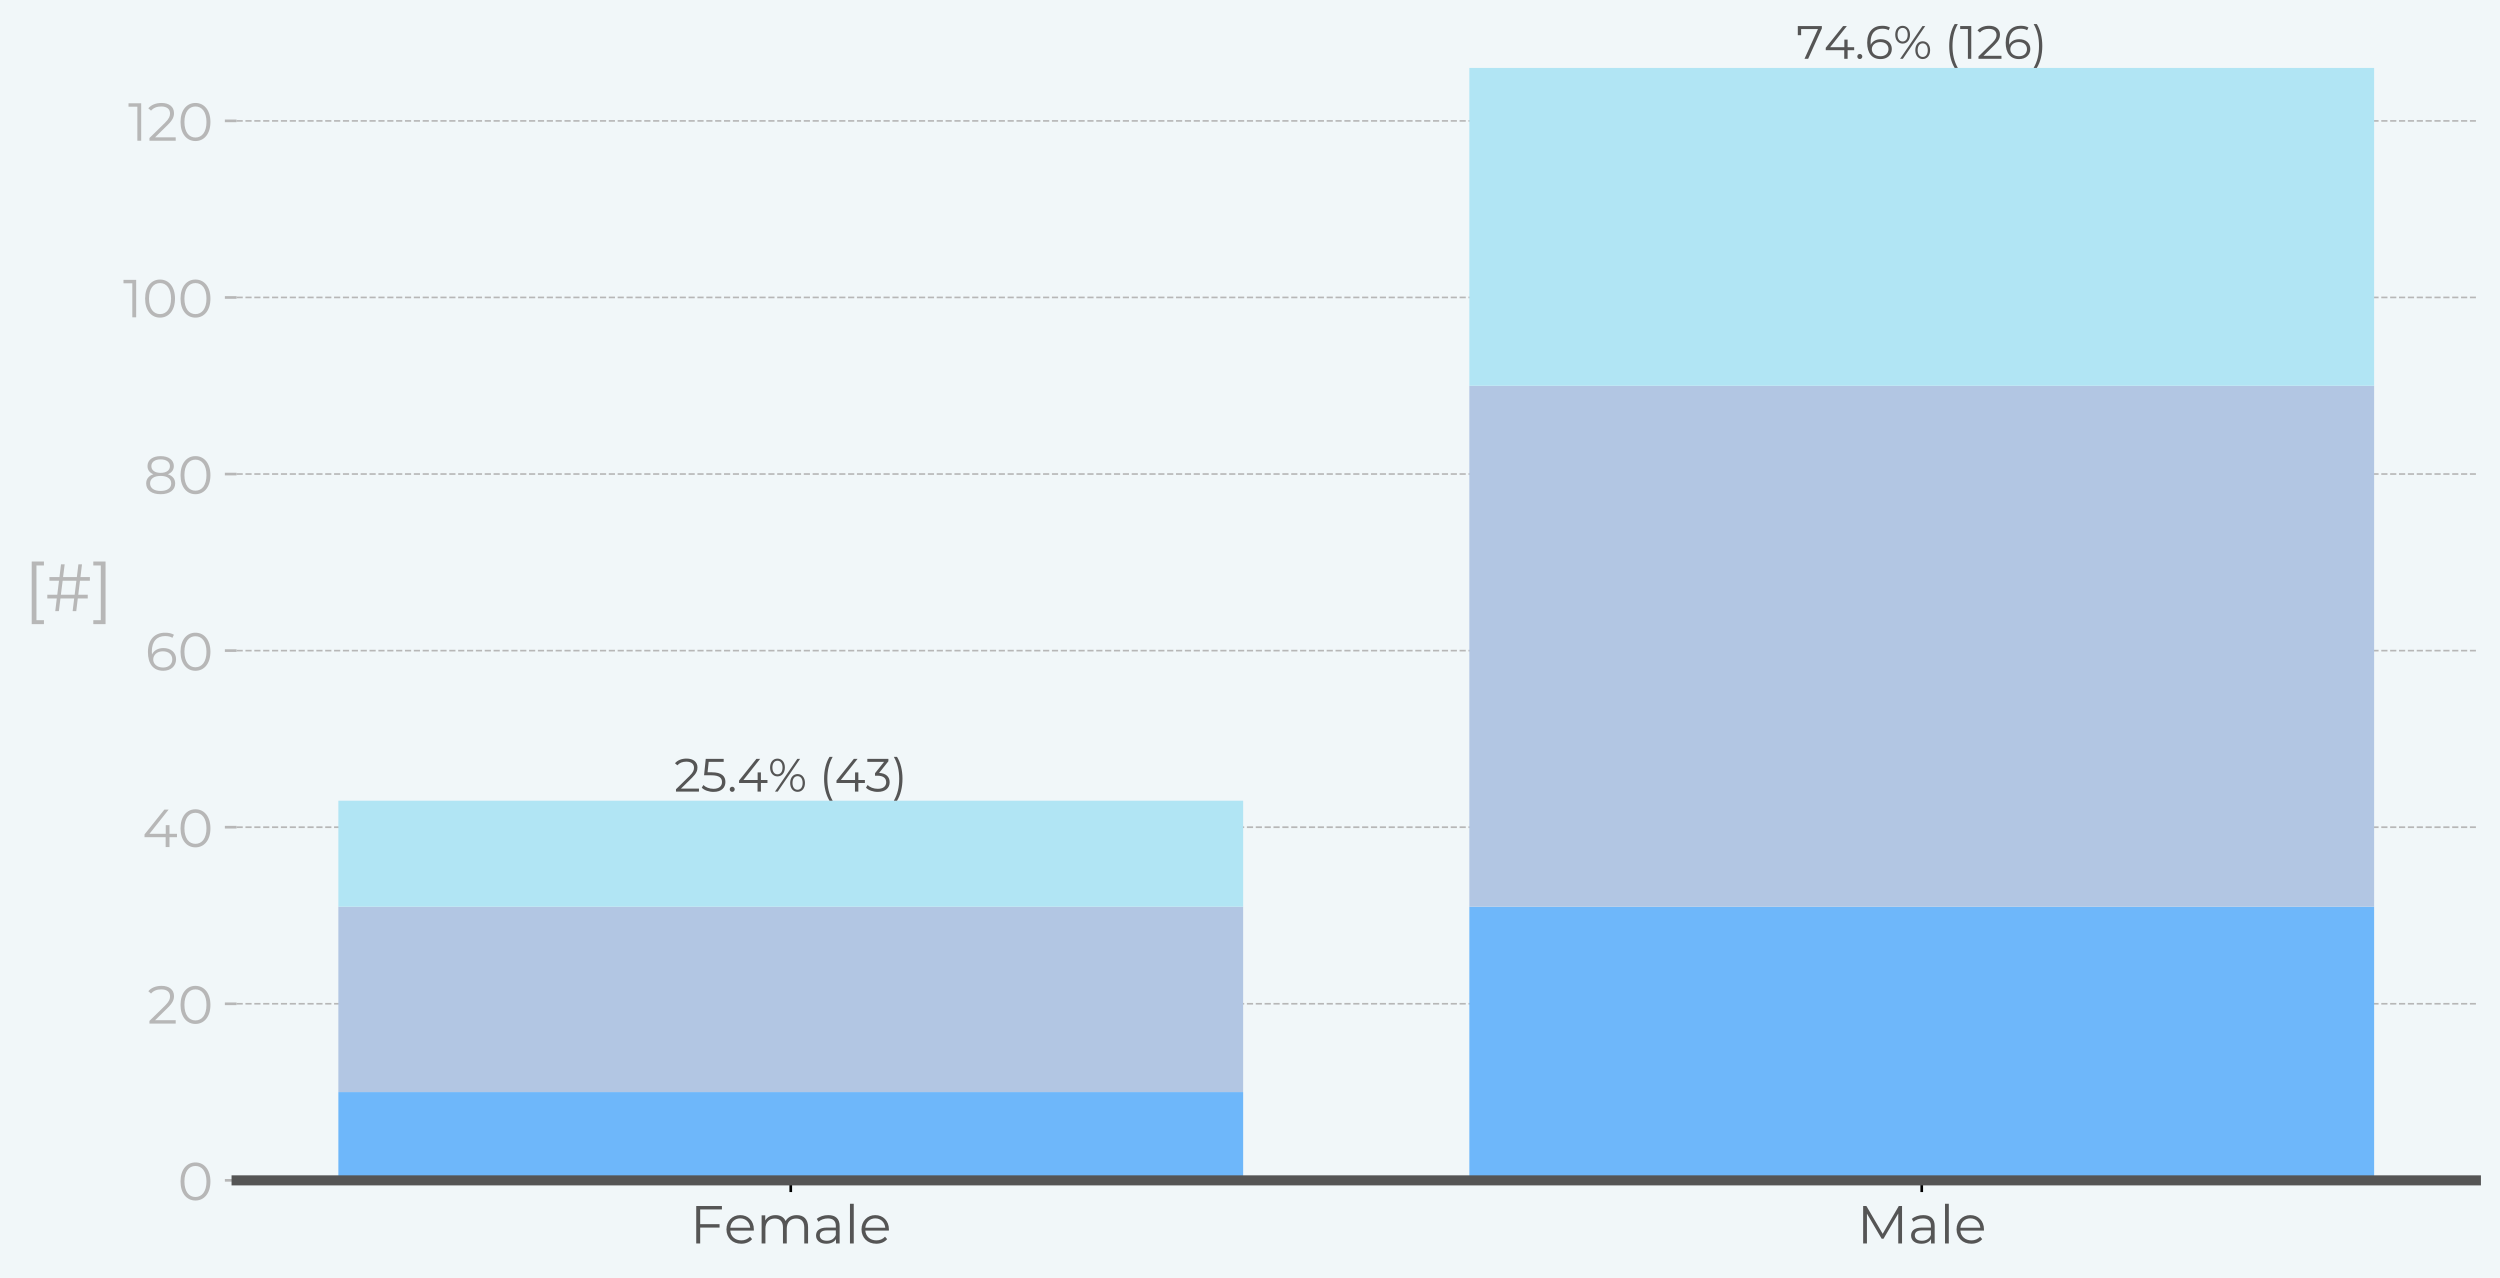
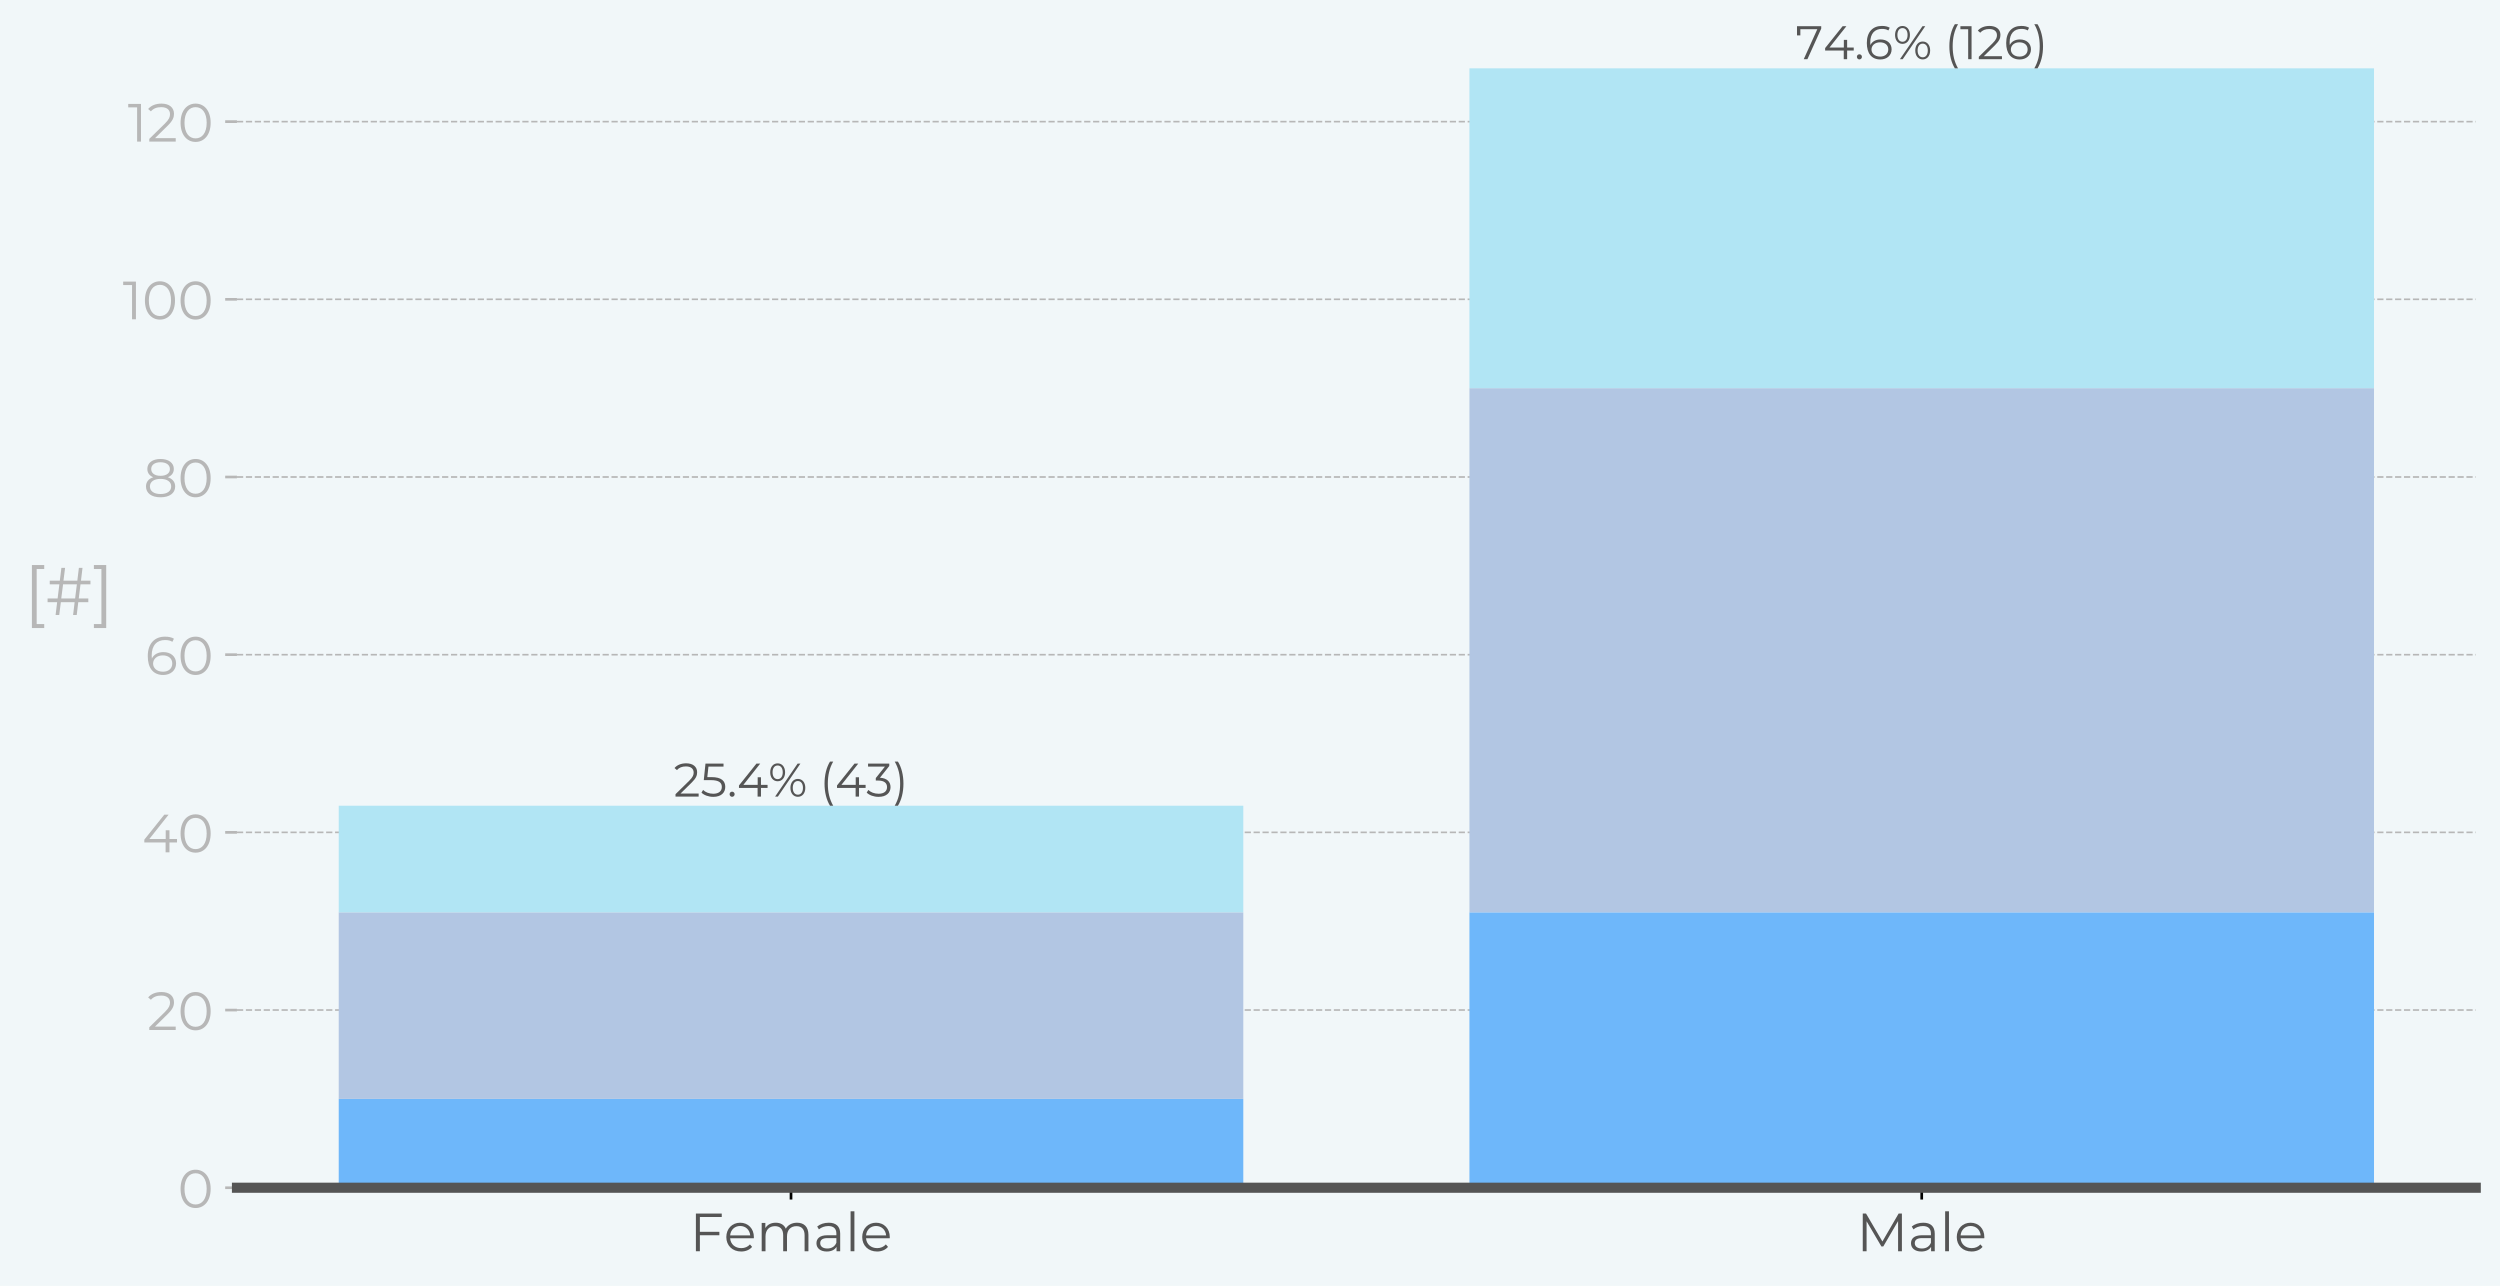
- <svg xmlns="http://www.w3.org/2000/svg" xmlns:xlink="http://www.w3.org/1999/xlink" width="747.539pt" height="382.123pt" viewBox="0 0 747.539 382.123" version="1.1">
+ <svg xmlns="http://www.w3.org/2000/svg" xmlns:xlink="http://www.w3.org/1999/xlink" width="742.895pt" height="382.123pt" viewBox="0 0 742.895 382.123" version="1.1">
  <defs>
    <style type="text/css">*{stroke-linejoin: round; stroke-linecap: butt}</style>
  </defs>
  <g id="figure_1">
    <g id="patch_1">
-       <path d="M 0 382.123  L 747.539 382.123  L 747.539 0  L 0 0  z " style="fill: #f1f7f9" />
+       <path d="M 0 382.123  L 742.895 382.123  L 742.895 0  L 0 0  z " style="fill: #f1f7f9" />
    </g>
    <g id="axes_1">
      <g id="patch_2">
-         <path d="M 70.739 352.945  L 740.339 352.945  L 740.339 20.305  L 70.739 20.305  z " style="fill: #f1f7f9" />
+         <path d="M 70.415 352.945  L 735.695 352.945  L 735.695 20.305  L 70.415 20.305  z " style="fill: #f1f7f9" />
      </g>
      <g id="matplotlib.axis_1">
        <g id="xtick_1">
          <g id="line2d_1">
            <defs>
-               <path id="m4dc63a6c83" d="M 0 0  L 0 3.5  " style="stroke: #000000; stroke-width: 0.8" />
+               <path id="m144ff1fec4" d="M 0 0  L 0 3.5  " style="stroke: #000000; stroke-width: 0.8" />
            </defs>
            <g>
-               <use xlink:href="#m4dc63a6c83" x="236.448" y="352.945" style="stroke: #000000; stroke-width: 0.8" />
+               <use xlink:href="#m144ff1fec4" x="235.055" y="352.945" style="stroke: #000000; stroke-width: 0.8" />
            </g>
          </g>
          <g id="text_1">
-             <g style="fill: #555555" transform="translate(206.3591 371.8178)scale(0.16 -0.16)">
+             <g style="fill: #555555" transform="translate(204.966 371.8178)scale(0.16 -0.16)">
              <defs>
                <path id="Montserrat-Regular-46" d="M 3802 4070  L 3802 4480  L 730 4480  L 730 0  L 1203 0  L 1203 1901  L 3520 1901  L 3520 2310  L 1203 2310  L 1203 4070  L 3802 4070  z " transform="scale(0.015625)" />
                <path id="Montserrat-Regular-65" d="M 3571 1683  C 3571 2694 2886 3392 1939 3392  C 992 3392 294 2682 294 1683  C 294 685 1011 -32 2061 -32  C 2592 -32 3059 160 3360 518  L 3104 813  C 2848 518 2483 371 2074 371  C 1338 371 800 838 749 1542  L 3565 1542  C 3565 1594 3571 1645 3571 1683  z M 1939 3002  C 2598 3002 3078 2541 3136 1882  L 749 1882  C 806 2541 1286 3002 1939 3002  z " transform="scale(0.015625)" />
                <path id="Montserrat-Regular-6d" d="M 4832 3392  C 4224 3392 3744 3117 3501 2682  C 3296 3155 2861 3392 2304 3392  C 1741 3392 1306 3155 1069 2752  L 1069 3366  L 634 3366  L 634 0  L 1088 0  L 1088 1766  C 1088 2534 1530 2982 2214 2982  C 2829 2982 3187 2618 3187 1907  L 3187 0  L 3642 0  L 3642 1766  C 3642 2534 4077 2982 4768 2982  C 5376 2982 5734 2618 5734 1907  L 5734 0  L 6189 0  L 6189 1952  C 6189 2918 5651 3392 4832 3392  z " transform="scale(0.015625)" />
                <path id="Montserrat-Regular-61" d="M 1811 3392  C 1280 3392 781 3226 442 2938  L 646 2598  C 922 2842 1331 2995 1766 2995  C 2394 2995 2720 2682 2720 2106  L 2720 1901  L 1651 1901  C 685 1901 352 1466 352 947  C 352 365 819 -32 1581 -32  C 2138 -32 2534 179 2739 525  L 2739 0  L 3174 0  L 3174 2086  C 3174 2957 2682 3392 1811 3392  z M 1651 326  C 1114 326 800 570 800 960  C 800 1306 1011 1562 1664 1562  L 2720 1562  L 2720 1011  C 2541 570 2163 326 1651 326  z " transform="scale(0.015625)" />
                <path id="Montserrat-Regular-6c" d="M 634 0  L 1088 0  L 1088 4749  L 634 4749  L 634 0  z " transform="scale(0.015625)" />
              </defs>
              <use xlink:href="#Montserrat-Regular-46" />
              <use xlink:href="#Montserrat-Regular-65" x="63.3" />
              <use xlink:href="#Montserrat-Regular-6d" x="123.7" />
              <use xlink:href="#Montserrat-Regular-61" x="229.8" />
              <use xlink:href="#Montserrat-Regular-6c" x="288.8" />
              <use xlink:href="#Montserrat-Regular-65" x="315.7" />
            </g>
          </g>
        </g>
        <g id="xtick_2">
          <g id="line2d_2">
            <g>
-               <use xlink:href="#m4dc63a6c83" x="574.63" y="352.945" style="stroke: #000000; stroke-width: 0.8" />
+               <use xlink:href="#m144ff1fec4" x="571.055" y="352.945" style="stroke: #000000; stroke-width: 0.8" />
            </g>
          </g>
          <g id="text_2">
-             <g style="fill: #555555" transform="translate(555.2847 371.8178)scale(0.16 -0.16)">
+             <g style="fill: #555555" transform="translate(551.7097 371.8178)scale(0.16 -0.16)">
              <defs>
                <path id="Montserrat-Regular-4d" d="M 4992 4480  L 3066 1158  L 1120 4480  L 730 4480  L 730 0  L 1184 0  L 1184 3565  L 2944 570  L 3168 570  L 4928 3584  L 4928 0  L 5382 0  L 5382 4480  L 4992 4480  z " transform="scale(0.015625)" />
              </defs>
              <use xlink:href="#Montserrat-Regular-4d" />
              <use xlink:href="#Montserrat-Regular-61" x="95.5" />
              <use xlink:href="#Montserrat-Regular-6c" x="154.5" />
              <use xlink:href="#Montserrat-Regular-65" x="181.4" />
            </g>
          </g>
        </g>
      </g>
      <g id="matplotlib.axis_2">
        <g id="ytick_1">
          <g id="line2d_3">
-             <path d="M 70.739 352.945  L 740.339 352.945  " clip-path="url(#p03ea0cd9a5)" style="fill: none; stroke-dasharray: 1.85,0.8; stroke-dashoffset: 0; stroke: #b7b7b7; stroke-width: 0.5" />
+             <path d="M 70.415 352.945  L 735.695 352.945  " clip-path="url(#pbaa45412ee)" style="fill: none; stroke-dasharray: 1.85,0.8; stroke-dashoffset: 0; stroke: #b7b7b7; stroke-width: 0.5" />
          </g>
          <g id="line2d_4">
            <defs>
-               <path id="mac71250875" d="M 0 0  L -3.5 0  " style="stroke: #b7b7b7; stroke-width: 0.8" />
+               <path id="m5d1701f39e" d="M 0 0  L -3.5 0  " style="stroke: #b7b7b7; stroke-width: 0.8" />
            </defs>
            <g>
-               <use xlink:href="#mac71250875" x="70.739" y="352.945" style="fill: #b7b7b7; stroke: #b7b7b7; stroke-width: 0.8" />
+               <use xlink:href="#m5d1701f39e" x="70.415" y="352.945" style="fill: #b7b7b7; stroke: #b7b7b7; stroke-width: 0.8" />
            </g>
          </g>
          <g id="text_3">
-             <g style="fill: #b7b7b7" transform="translate(53.14625 358.8816)scale(0.16 -0.16)">
+             <g style="fill: #b7b7b7" transform="translate(52.82225 358.8816)scale(0.16 -0.16)">
              <defs>
                <path id="Montserrat-Regular-30" d="M 2118 -38  C 3155 -38 3910 813 3910 2240  C 3910 3667 3155 4518 2118 4518  C 1082 4518 333 3667 333 2240  C 333 813 1082 -38 2118 -38  z M 2118 384  C 1338 384 800 1043 800 2240  C 800 3437 1338 4096 2118 4096  C 2899 4096 3437 3437 3437 2240  C 3437 1043 2899 384 2118 384  z " transform="scale(0.015625)" />
              </defs>
              <use xlink:href="#Montserrat-Regular-30" />
            </g>
          </g>
        </g>
        <g id="ytick_2">
          <g id="line2d_5">
-             <path d="M 70.739 300.145  L 740.339 300.145  " clip-path="url(#p03ea0cd9a5)" style="fill: none; stroke-dasharray: 1.85,0.8; stroke-dashoffset: 0; stroke: #b7b7b7; stroke-width: 0.5" />
+             <path d="M 70.415 300.145  L 735.695 300.145  " clip-path="url(#pbaa45412ee)" style="fill: none; stroke-dasharray: 1.85,0.8; stroke-dashoffset: 0; stroke: #b7b7b7; stroke-width: 0.5" />
          </g>
          <g id="line2d_6">
            <g>
-               <use xlink:href="#mac71250875" x="70.739" y="300.145" style="fill: #b7b7b7; stroke: #b7b7b7; stroke-width: 0.8" />
+               <use xlink:href="#m5d1701f39e" x="70.415" y="300.145" style="fill: #b7b7b7; stroke: #b7b7b7; stroke-width: 0.8" />
            </g>
          </g>
          <g id="text_4">
-             <g style="fill: #b7b7b7" transform="translate(44.05875 306.0816)scale(0.16 -0.16)">
+             <g style="fill: #b7b7b7" transform="translate(43.73475 306.0816)scale(0.16 -0.16)">
              <defs>
                <path id="Montserrat-Regular-32" d="M 928 410  L 2451 1907  C 3053 2496 3187 2880 3187 3309  C 3187 4058 2611 4518 1702 4518  C 1018 4518 461 4288 115 3878  L 442 3597  C 736 3936 1139 4096 1664 4096  C 2349 4096 2714 3776 2714 3258  C 2714 2950 2618 2650 2112 2150  L 250 326  L 250 0  L 3392 0  L 3392 410  L 928 410  z " transform="scale(0.015625)" />
              </defs>
              <use xlink:href="#Montserrat-Regular-32" />
              <use xlink:href="#Montserrat-Regular-30" x="56.8" />
            </g>
          </g>
        </g>
        <g id="ytick_3">
          <g id="line2d_7">
-             <path d="M 70.739 247.345  L 740.339 247.345  " clip-path="url(#p03ea0cd9a5)" style="fill: none; stroke-dasharray: 1.85,0.8; stroke-dashoffset: 0; stroke: #b7b7b7; stroke-width: 0.5" />
+             <path d="M 70.415 247.345  L 735.695 247.345  " clip-path="url(#pbaa45412ee)" style="fill: none; stroke-dasharray: 1.85,0.8; stroke-dashoffset: 0; stroke: #b7b7b7; stroke-width: 0.5" />
          </g>
          <g id="line2d_8">
            <g>
-               <use xlink:href="#mac71250875" x="70.739" y="247.345" style="fill: #b7b7b7; stroke: #b7b7b7; stroke-width: 0.8" />
+               <use xlink:href="#m5d1701f39e" x="70.415" y="247.345" style="fill: #b7b7b7; stroke: #b7b7b7; stroke-width: 0.8" />
            </g>
          </g>
          <g id="text_5">
-             <g style="fill: #b7b7b7" transform="translate(42.57125 253.2816)scale(0.16 -0.16)">
+             <g style="fill: #b7b7b7" transform="translate(42.24725 253.2816)scale(0.16 -0.16)">
              <defs>
                <path id="Montserrat-Regular-34" d="M 4141 1587  L 3245 1587  L 3245 2624  L 2797 2624  L 2797 1587  L 851 1587  L 3142 4480  L 2630 4480  L 256 1510  L 256 1178  L 2784 1178  L 2784 0  L 3245 0  L 3245 1178  L 4141 1178  L 4141 1587  z " transform="scale(0.015625)" />
              </defs>
              <use xlink:href="#Montserrat-Regular-34" />
              <use xlink:href="#Montserrat-Regular-30" x="66.1" />
            </g>
          </g>
        </g>
        <g id="ytick_4">
          <g id="line2d_9">
-             <path d="M 70.739 194.545  L 740.339 194.545  " clip-path="url(#p03ea0cd9a5)" style="fill: none; stroke-dasharray: 1.85,0.8; stroke-dashoffset: 0; stroke: #b7b7b7; stroke-width: 0.5" />
+             <path d="M 70.415 194.545  L 735.695 194.545  " clip-path="url(#pbaa45412ee)" style="fill: none; stroke-dasharray: 1.85,0.8; stroke-dashoffset: 0; stroke: #b7b7b7; stroke-width: 0.5" />
          </g>
          <g id="line2d_10">
            <g>
-               <use xlink:href="#mac71250875" x="70.739" y="194.545" style="fill: #b7b7b7; stroke: #b7b7b7; stroke-width: 0.8" />
+               <use xlink:href="#m5d1701f39e" x="70.415" y="194.545" style="fill: #b7b7b7; stroke: #b7b7b7; stroke-width: 0.8" />
            </g>
          </g>
          <g id="text_6">
-             <g style="fill: #b7b7b7" transform="translate(43.40125 200.4816)scale(0.16 -0.16)">
+             <g style="fill: #b7b7b7" transform="translate(43.07725 200.4816)scale(0.16 -0.16)">
              <defs>
                <path id="Montserrat-Regular-36" d="M 2189 2682  C 1568 2682 1043 2406 819 1914  C 806 2048 800 2176 800 2278  C 800 3494 1421 4115 2387 4115  C 2720 4115 3027 4058 3258 3904  L 3443 4275  C 3162 4448 2784 4518 2381 4518  C 1165 4518 333 3725 333 2202  C 333 787 979 -38 2170 -38  C 3040 -38 3699 499 3699 1338  C 3699 2157 3078 2682 2189 2682  z M 2150 352  C 1376 352 966 819 966 1312  C 966 1869 1434 2291 2118 2291  C 2810 2291 3245 1914 3245 1325  C 3245 730 2797 352 2150 352  z " transform="scale(0.015625)" />
              </defs>
              <use xlink:href="#Montserrat-Regular-36" />
              <use xlink:href="#Montserrat-Regular-30" x="60.9" />
            </g>
          </g>
        </g>
        <g id="ytick_5">
          <g id="line2d_11">
-             <path d="M 70.739 141.745  L 740.339 141.745  " clip-path="url(#p03ea0cd9a5)" style="fill: none; stroke-dasharray: 1.85,0.8; stroke-dashoffset: 0; stroke: #b7b7b7; stroke-width: 0.5" />
+             <path d="M 70.415 141.745  L 735.695 141.745  " clip-path="url(#pbaa45412ee)" style="fill: none; stroke-dasharray: 1.85,0.8; stroke-dashoffset: 0; stroke: #b7b7b7; stroke-width: 0.5" />
          </g>
          <g id="line2d_12">
            <g>
-               <use xlink:href="#mac71250875" x="70.739" y="141.745" style="fill: #b7b7b7; stroke: #b7b7b7; stroke-width: 0.8" />
+               <use xlink:href="#m5d1701f39e" x="70.415" y="141.745" style="fill: #b7b7b7; stroke: #b7b7b7; stroke-width: 0.8" />
            </g>
          </g>
          <g id="text_7">
-             <g style="fill: #b7b7b7" transform="translate(42.93875 147.6816)scale(0.16 -0.16)">
+             <g style="fill: #b7b7b7" transform="translate(42.61475 147.6816)scale(0.16 -0.16)">
              <defs>
                <path id="Montserrat-Regular-38" d="M 2899 2349  C 3360 2528 3616 2867 3616 3334  C 3616 4064 2982 4518 2035 4518  C 1088 4518 467 4064 467 3334  C 467 2867 717 2528 1171 2349  C 614 2163 307 1786 307 1248  C 307 454 960 -38 2035 -38  C 3104 -38 3776 454 3776 1248  C 3776 1779 3462 2163 2899 2349  z M 928 3322  C 928 3821 1357 4128 2035 4128  C 2707 4128 3149 3821 3149 3315  C 3149 2829 2733 2515 2035 2515  C 1338 2515 928 2829 928 3322  z M 2035 352  C 1242 352 774 698 774 1254  C 774 1805 1242 2150 2035 2150  C 2829 2150 3302 1805 3302 1254  C 3302 698 2829 352 2035 352  z " transform="scale(0.015625)" />
              </defs>
              <use xlink:href="#Montserrat-Regular-38" />
              <use xlink:href="#Montserrat-Regular-30" x="63.8" />
            </g>
          </g>
        </g>
        <g id="ytick_6">
          <g id="line2d_13">
-             <path d="M 70.739 88.945  L 740.339 88.945  " clip-path="url(#p03ea0cd9a5)" style="fill: none; stroke-dasharray: 1.85,0.8; stroke-dashoffset: 0; stroke: #b7b7b7; stroke-width: 0.5" />
+             <path d="M 70.415 88.945  L 735.695 88.945  " clip-path="url(#pbaa45412ee)" style="fill: none; stroke-dasharray: 1.85,0.8; stroke-dashoffset: 0; stroke: #b7b7b7; stroke-width: 0.5" />
          </g>
          <g id="line2d_14">
            <g>
-               <use xlink:href="#mac71250875" x="70.739" y="88.945" style="fill: #b7b7b7; stroke: #b7b7b7; stroke-width: 0.8" />
+               <use xlink:href="#m5d1701f39e" x="70.415" y="88.945" style="fill: #b7b7b7; stroke: #b7b7b7; stroke-width: 0.8" />
            </g>
          </g>
          <g id="text_8">
-             <g style="fill: #b7b7b7" transform="translate(36.77875 94.88156)scale(0.16 -0.16)">
+             <g style="fill: #b7b7b7" transform="translate(36.45475 94.88156)scale(0.16 -0.16)">
              <defs>
                <path id="Montserrat-Regular-31" d="M 58 4480  L 58 4070  L 1114 4070  L 1114 0  L 1574 0  L 1574 4480  L 58 4480  z " transform="scale(0.015625)" />
              </defs>
              <use xlink:href="#Montserrat-Regular-31" />
              <use xlink:href="#Montserrat-Regular-30" x="36.1" />
              <use xlink:href="#Montserrat-Regular-30" x="102.3" />
            </g>
          </g>
        </g>
        <g id="ytick_7">
          <g id="line2d_15">
-             <path d="M 70.739 36.145  L 740.339 36.145  " clip-path="url(#p03ea0cd9a5)" style="fill: none; stroke-dasharray: 1.85,0.8; stroke-dashoffset: 0; stroke: #b7b7b7; stroke-width: 0.5" />
+             <path d="M 70.415 36.145  L 735.695 36.145  " clip-path="url(#pbaa45412ee)" style="fill: none; stroke-dasharray: 1.85,0.8; stroke-dashoffset: 0; stroke: #b7b7b7; stroke-width: 0.5" />
          </g>
          <g id="line2d_16">
            <g>
-               <use xlink:href="#mac71250875" x="70.739" y="36.145" style="fill: #b7b7b7; stroke: #b7b7b7; stroke-width: 0.8" />
+               <use xlink:href="#m5d1701f39e" x="70.415" y="36.145" style="fill: #b7b7b7; stroke: #b7b7b7; stroke-width: 0.8" />
            </g>
          </g>
          <g id="text_9">
-             <g style="fill: #b7b7b7" transform="translate(38.28375 42.08156)scale(0.16 -0.16)">
+             <g style="fill: #b7b7b7" transform="translate(37.95975 42.08156)scale(0.16 -0.16)">
              <use xlink:href="#Montserrat-Regular-31" />
              <use xlink:href="#Montserrat-Regular-32" x="36.1" />
              <use xlink:href="#Montserrat-Regular-30" x="92.9" />
            </g>
          </g>
        </g>
        <g id="text_10">
          <g style="fill: #b7b7b7" transform="translate(7.2 182.7441)scale(0.2 -0.2)">
            <defs>
              <path id="Montserrat-Regular-5b" d="M 730 -1242  L 1901 -1242  L 1901 -864  L 1184 -864  L 1184 4371  L 1901 4371  L 1901 4749  L 730 4749  L 730 -1242  z " transform="scale(0.015625)" />
              <path id="Montserrat-Regular-23" d="M 4262 2912  L 4262 3264  L 3360 3264  L 3507 4480  L 3162 4480  L 3014 3264  L 1696 3264  L 1850 4480  L 1498 4480  L 1350 3264  L 390 3264  L 390 2912  L 1306 2912  L 1139 1568  L 186 1568  L 186 1216  L 1094 1216  L 947 0  L 1293 0  L 1446 1216  L 2758 1216  L 2611 0  L 2957 0  L 3104 1216  L 4058 1216  L 4058 1568  L 3149 1568  L 3315 2912  L 4262 2912  z M 2803 1568  L 1485 1568  L 1658 2912  L 2970 2912  L 2803 1568  z " transform="scale(0.015625)" />
              <path id="Montserrat-Regular-5d" d="M 1306 -1242  L 1306 4749  L 134 4749  L 134 4371  L 851 4371  L 851 -864  L 134 -864  L 134 -1242  L 1306 -1242  z " transform="scale(0.015625)" />
            </defs>
            <use xlink:href="#Montserrat-Regular-5b" />
            <use xlink:href="#Montserrat-Regular-23" x="31.8" />
            <use xlink:href="#Montserrat-Regular-5d" x="101.4" />
          </g>
        </g>
      </g>
      <g id="patch_3">
-         <path d="M 101.175 352.945  L 371.721 352.945  L 371.721 326.545  L 101.175 326.545  z " clip-path="url(#p03ea0cd9a5)" style="fill: #6eb7fa" />
+         <path d="M 100.655 352.945  L 369.455 352.945  L 369.455 326.545  L 100.655 326.545  z " clip-path="url(#pbaa45412ee)" style="fill: #6eb7fa" />
      </g>
      <g id="patch_4">
-         <path d="M 439.357 352.945  L 709.902 352.945  L 709.902 271.105  L 439.357 271.105  z " clip-path="url(#p03ea0cd9a5)" style="fill: #6eb7fa" />
+         <path d="M 436.655 352.945  L 705.455 352.945  L 705.455 271.105  L 436.655 271.105  z " clip-path="url(#pbaa45412ee)" style="fill: #6eb7fa" />
      </g>
      <g id="patch_5">
-         <path d="M 101.175 326.545  L 371.721 326.545  L 371.721 271.105  L 101.175 271.105  z " clip-path="url(#p03ea0cd9a5)" style="fill: #b2c6e3" />
+         <path d="M 100.655 326.545  L 369.455 326.545  L 369.455 271.105  L 100.655 271.105  z " clip-path="url(#pbaa45412ee)" style="fill: #b2c6e3" />
      </g>
      <g id="patch_6">
-         <path d="M 439.357 271.105  L 709.902 271.105  L 709.902 115.345  L 439.357 115.345  z " clip-path="url(#p03ea0cd9a5)" style="fill: #b2c6e3" />
+         <path d="M 436.655 271.105  L 705.455 271.105  L 705.455 115.345  L 436.655 115.345  z " clip-path="url(#pbaa45412ee)" style="fill: #b2c6e3" />
      </g>
      <g id="patch_7">
-         <path d="M 101.175 271.105  L 371.721 271.105  L 371.721 239.425  L 101.175 239.425  z " clip-path="url(#p03ea0cd9a5)" style="fill: #b1e5f4" />
+         <path d="M 100.655 271.105  L 369.455 271.105  L 369.455 239.425  L 100.655 239.425  z " clip-path="url(#pbaa45412ee)" style="fill: #b1e5f4" />
      </g>
      <g id="patch_8">
-         <path d="M 439.357 115.345  L 709.902 115.345  L 709.902 20.305  L 439.357 20.305  z " clip-path="url(#p03ea0cd9a5)" style="fill: #b1e5f4" />
+         <path d="M 436.655 115.345  L 705.455 115.345  L 705.455 20.305  L 436.655 20.305  z " clip-path="url(#pbaa45412ee)" style="fill: #b1e5f4" />
      </g>
      <g id="text_11">
-         <g style="fill: #555555" transform="translate(201.5802 236.7084)scale(0.14 -0.14)">
+         <g style="fill: #555555" transform="translate(200.1871 236.7084)scale(0.14 -0.14)">
          <defs>
            <path id="Montserrat-Regular-35" d="M 1510 2643  L 934 2643  L 1088 4070  L 3136 4070  L 3136 4480  L 685 4480  L 454 2234  L 1408 2234  C 2547 2234 2906 1875 2906 1299  C 2906 755 2502 384 1741 384  C 1165 384 653 602 365 902  L 141 538  C 486 186 1101 -38 1747 -38  C 2842 -38 3373 557 3373 1318  C 3373 2112 2861 2643 1510 2643  z " transform="scale(0.015625)" />
            <path id="Montserrat-Regular-2e" d="M 678 -32  C 864 -32 1024 122 1024 320  C 1024 518 864 666 678 666  C 493 666 339 518 339 320  C 339 122 493 -32 678 -32  z " transform="scale(0.015625)" />
            <path id="Montserrat-Regular-25" d="M 1280 2080  C 1875 2080 2291 2560 2291 3296  C 2291 4032 1875 4512 1280 4512  C 678 4512 269 4026 269 3296  C 269 2566 678 2080 1280 2080  z M 934 0  L 1312 0  L 4371 4480  L 3994 4480  L 934 0  z M 1280 2368  C 858 2368 589 2720 589 3296  C 589 3872 858 4224 1280 4224  C 1696 4224 1971 3878 1971 3296  C 1971 2714 1696 2368 1280 2368  z M 4026 -32  C 4627 -32 5037 454 5037 1184  C 5037 1914 4627 2400 4026 2400  C 3430 2400 3014 1914 3014 1184  C 3014 454 3430 -32 4026 -32  z M 4026 256  C 3610 256 3334 602 3334 1184  C 3334 1766 3610 2112 4026 2112  C 4448 2112 4717 1760 4717 1184  C 4717 608 4448 256 4026 256  z " transform="scale(0.015625)" />
            <path id="Montserrat-Regular-20" transform="scale(0.015625)" />
            <path id="Montserrat-Regular-28" d="M 1408 -1242  L 1843 -1242  C 1338 -365 1114 614 1114 1754  C 1114 2893 1338 3872 1843 4749  L 1408 4749  C 934 3987 666 2931 666 1754  C 666 576 934 -467 1408 -1242  z " transform="scale(0.015625)" />
            <path id="Montserrat-Regular-33" d="M 1856 2560  L 3123 4154  L 3123 4480  L 243 4480  L 243 4070  L 2534 4070  L 1293 2515  L 1293 2176  L 1613 2176  C 2445 2176 2822 1824 2822 1286  C 2822 730 2413 384 1670 384  C 1088 384 570 602 282 902  L 58 538  C 403 186 1024 -38 1670 -38  C 2752 -38 3296 538 3296 1286  C 3296 2003 2816 2509 1856 2560  z " transform="scale(0.015625)" />
            <path id="Montserrat-Regular-29" d="M 691 -1242  C 1171 -467 1440 576 1440 1754  C 1440 2931 1171 3987 691 4749  L 256 4749  C 768 3872 992 2893 992 1754  C 992 614 768 -365 256 -1242  L 691 -1242  z " transform="scale(0.015625)" />
          </defs>
          <use xlink:href="#Montserrat-Regular-32" />
          <use xlink:href="#Montserrat-Regular-35" x="56.8" />
          <use xlink:href="#Montserrat-Regular-2e" x="113.4" />
          <use xlink:href="#Montserrat-Regular-34" x="134.6" />
          <use xlink:href="#Montserrat-Regular-25" x="200.7" />
          <use xlink:href="#Montserrat-Regular-20" x="283.6" />
          <use xlink:href="#Montserrat-Regular-28" x="309.8" />
          <use xlink:href="#Montserrat-Regular-34" x="342.7" />
          <use xlink:href="#Montserrat-Regular-33" x="408.8" />
          <use xlink:href="#Montserrat-Regular-29" x="465.2" />
        </g>
      </g>
      <g id="text_12">
-         <g style="fill: #555555" transform="translate(537.1217 17.58844)scale(0.14 -0.14)">
+         <g style="fill: #555555" transform="translate(533.5468 17.58844)scale(0.14 -0.14)">
          <defs>
            <path id="Montserrat-Regular-37" d="M 205 4480  L 205 3232  L 659 3232  L 659 4070  L 2963 4070  L 1120 0  L 1619 0  L 3494 4154  L 3494 4480  L 205 4480  z " transform="scale(0.015625)" />
          </defs>
          <use xlink:href="#Montserrat-Regular-37" />
          <use xlink:href="#Montserrat-Regular-34" x="58.9" />
          <use xlink:href="#Montserrat-Regular-2e" x="125" />
          <use xlink:href="#Montserrat-Regular-36" x="146.2" />
          <use xlink:href="#Montserrat-Regular-25" x="207.1" />
          <use xlink:href="#Montserrat-Regular-20" x="290" />
          <use xlink:href="#Montserrat-Regular-28" x="316.2" />
          <use xlink:href="#Montserrat-Regular-31" x="349.1" />
          <use xlink:href="#Montserrat-Regular-32" x="385.2" />
          <use xlink:href="#Montserrat-Regular-36" x="442" />
          <use xlink:href="#Montserrat-Regular-29" x="502.9" />
        </g>
      </g>
      <g id="line2d_17">
-         <path d="M 70.739 352.945  L 740.339 352.945  " style="fill: none; stroke: #555555; stroke-width: 3; stroke-linecap: square" />
+         <path d="M 70.415 352.945  L 735.695 352.945  " style="fill: none; stroke: #555555; stroke-width: 3; stroke-linecap: square" />
      </g>
    </g>
  </g>
  <defs>
-     <clipPath id="p03ea0cd9a5">
-       <rect x="70.739" y="20.305" width="669.6" height="332.64" />
+     <clipPath id="pbaa45412ee">
+       <rect x="70.415" y="20.305" width="665.28" height="332.64" />
    </clipPath>
  </defs>
</svg>
